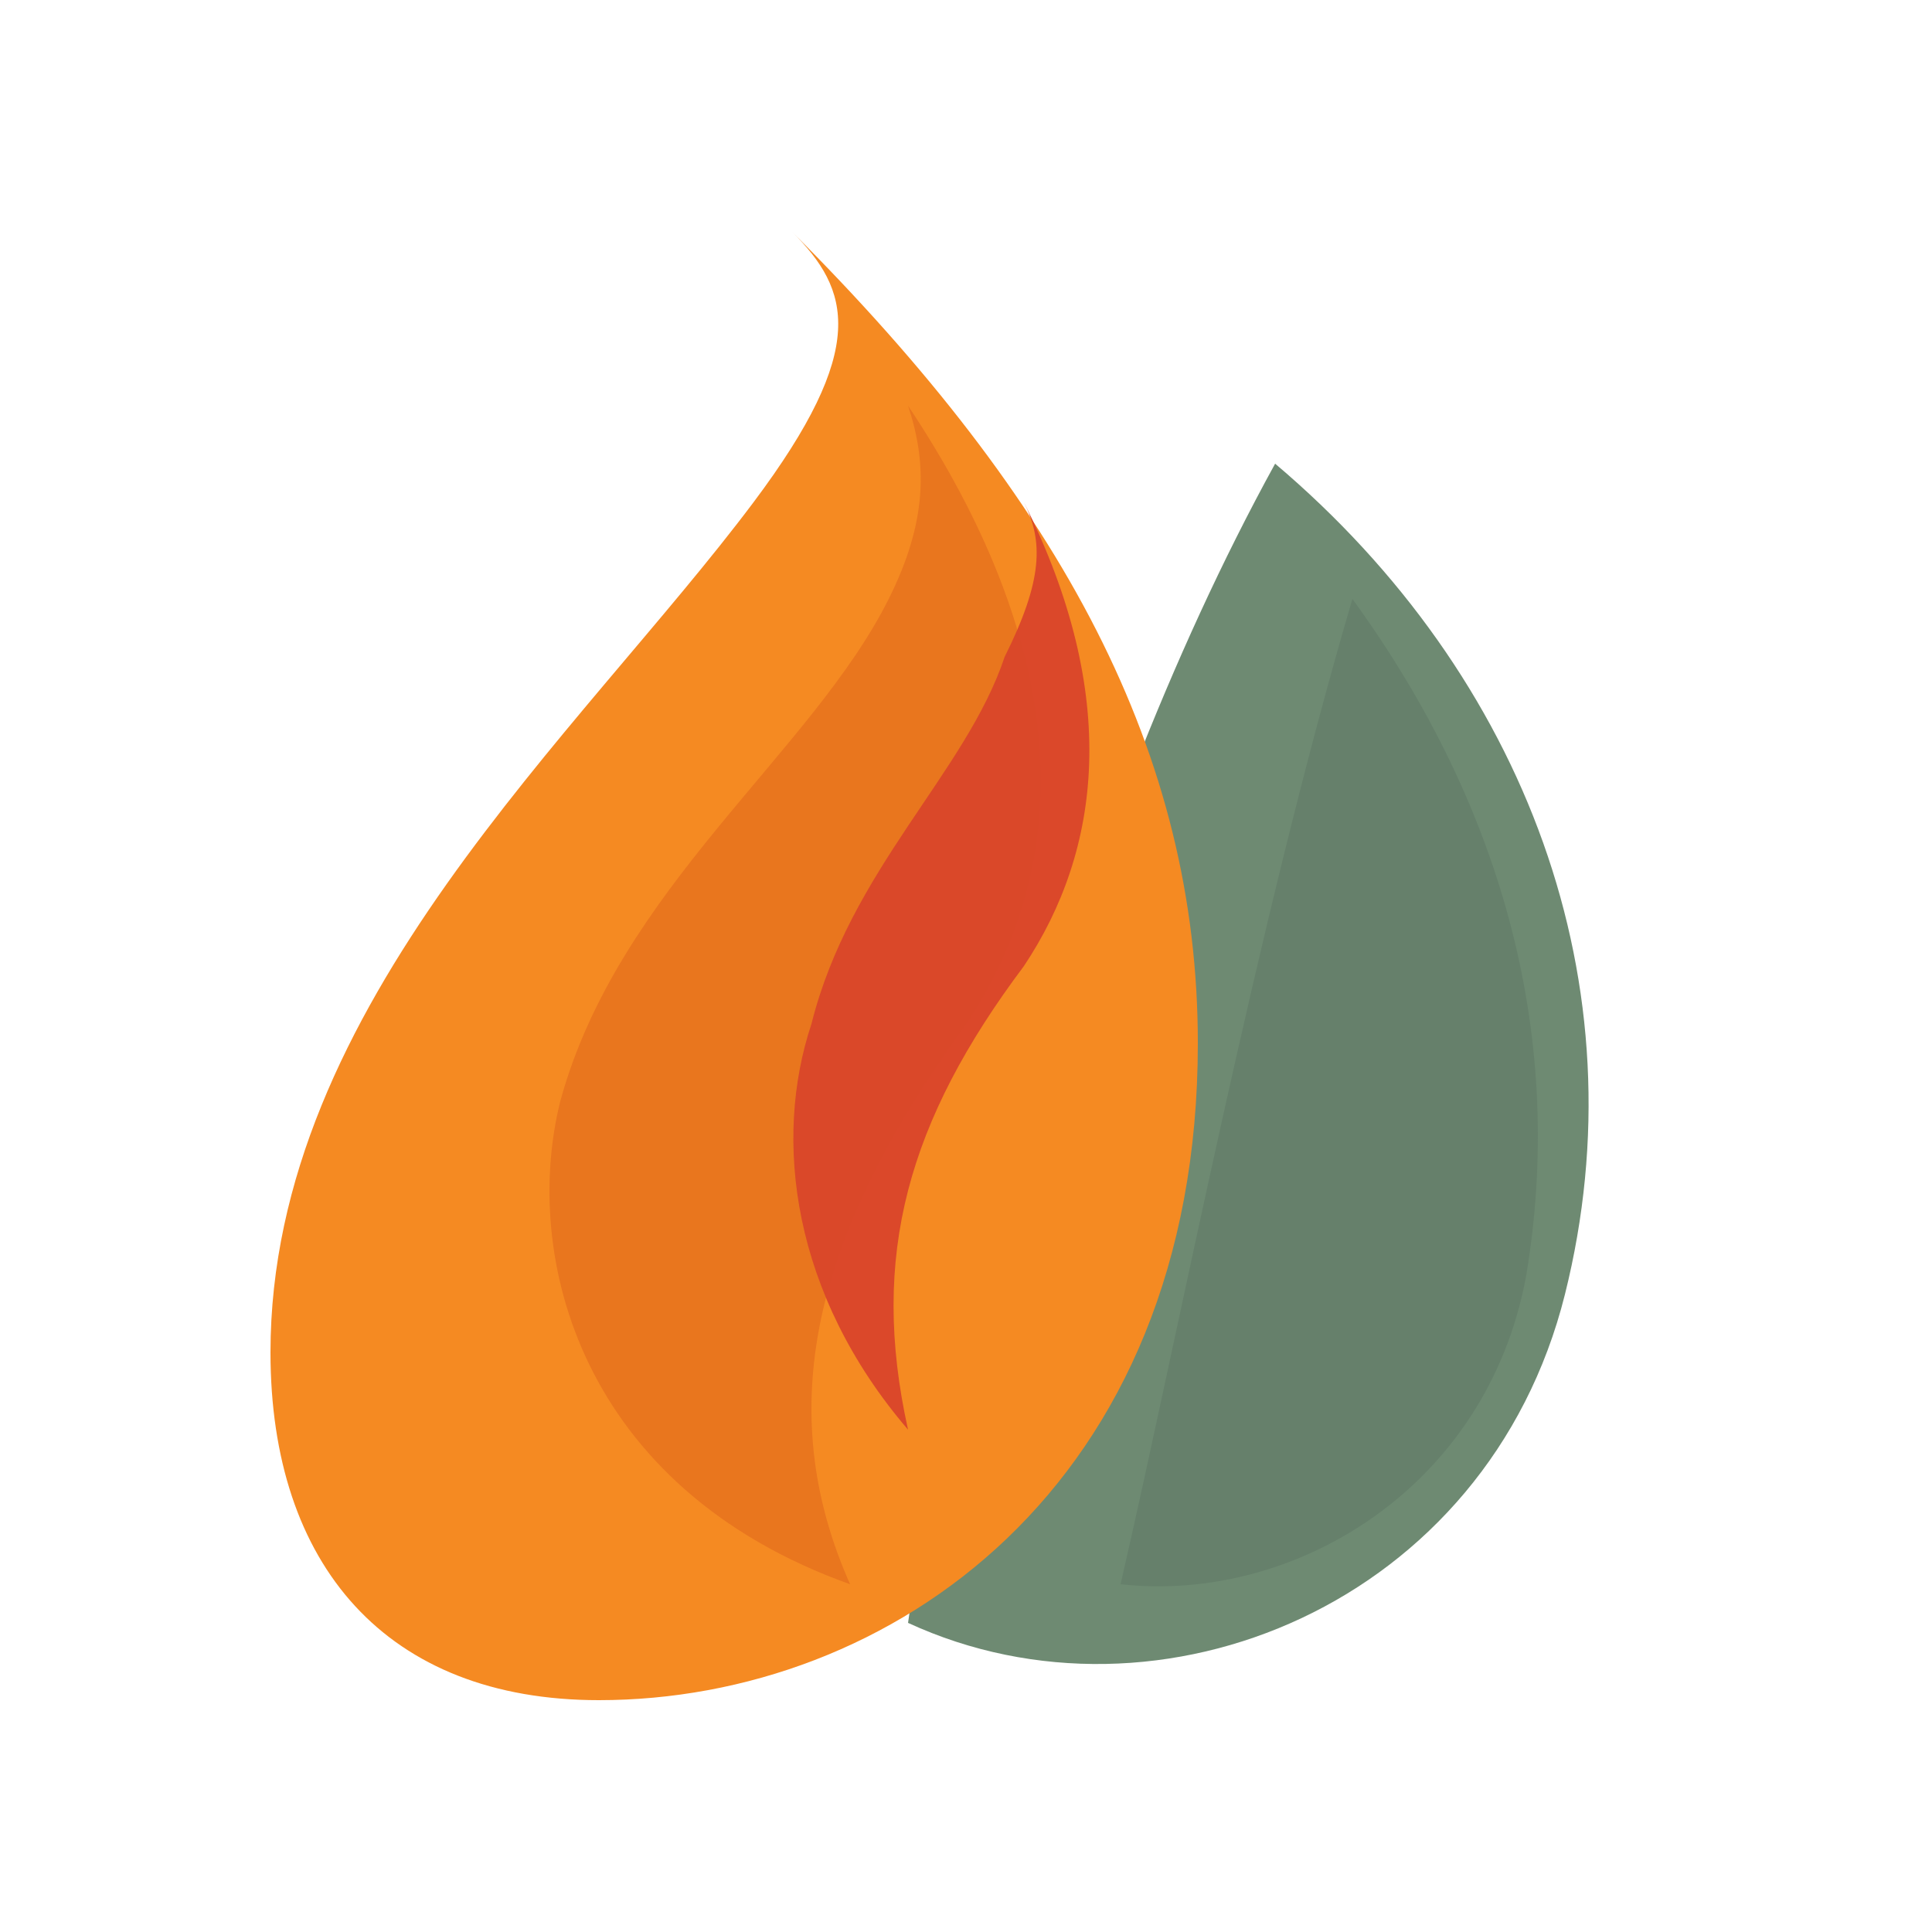
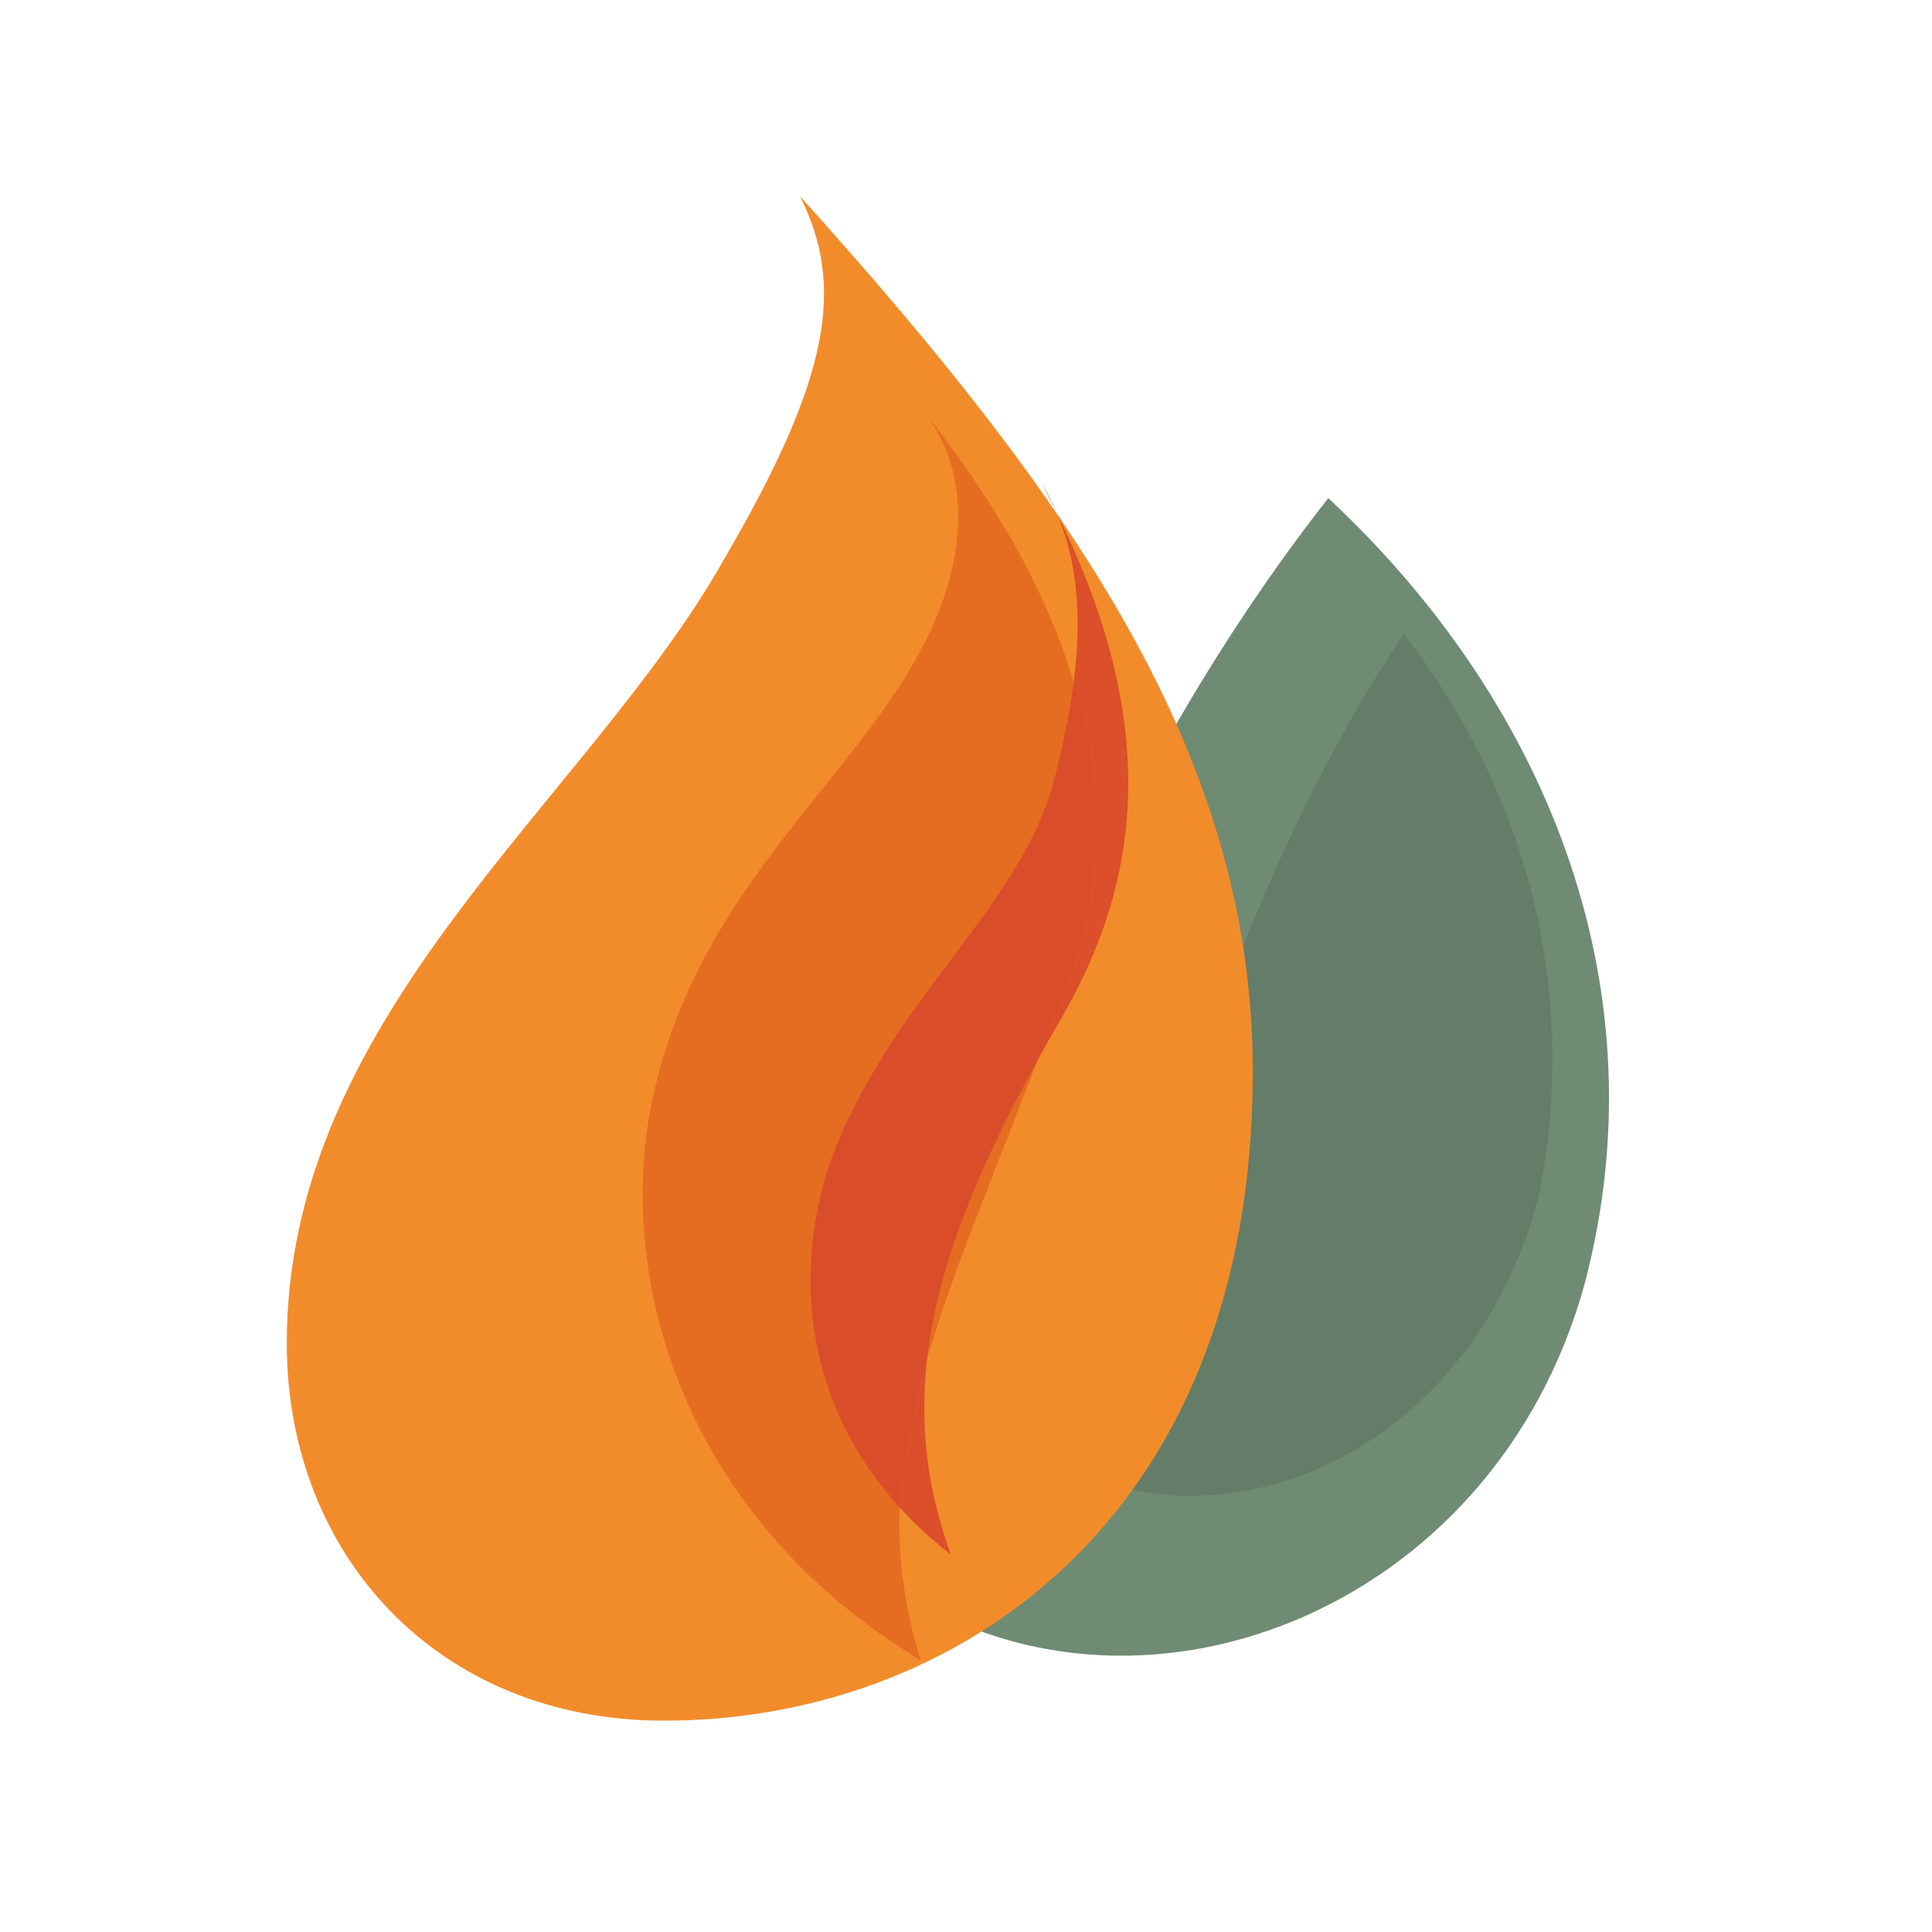
- <svg xmlns="http://www.w3.org/2000/svg" viewBox="0 0 100 100" role="img" aria-label="BetterCals">
-   <path d="M66 24 C79 35 85 51 81 67 C77 83 60 90 47 84 C49 70 55 44 66 24 Z" fill="#6E8A72" />
-   <path d="M70 31 C78 42 81 54 79 66 C77 77 67 83 58 82 C61 69 65 48 70 31 Z" fill="#5F7866" opacity="0.55" />
-   <path d="M41 12 C55 26 62 39 62 54 C62 77 46 88 31 88 C20 88 14 81 14 70 C14 52 30 38 39 26 C45 18 44 15 41 12 Z" fill="#F58A22" />
-   <path d="M47 21 C55 33 56 44 50 53 C42 64 40 73 44 82 C30 77 27 65 29 57 C32 46 42 39 46 31 C48 27 48 24 47 21 Z" fill="#E8731E" opacity="0.9" />
-   <path d="M53 26 C58 36 57 44 53 50 C47 58 45 65 47 74 C41 67 40 59 42 53 C44 45 50 40 52 34 C54 30 54 28 53 26 Z" fill="#D9452A" opacity="0.95" />
+ <svg xmlns="http://www.w3.org/2000/svg" viewBox="0 0 256 256" role="img" aria-label="BetterCals">
+   <path d="M176 66 C206 94 220 132 210 170 C198 214 150 232 118 210 C122 170 140 112 176 66 Z" fill="#6F8B73" />
+   <path d="M186 84 C203 106 209 132 204 158 C196 190 167 204 145 196 C151 165 162 120 186 84 Z" fill="#5E7865" opacity="0.7" />
+   <path d="M106 26 C142 66 166 100 166 142 C166 202 126 228 88 228 C58 228 38 206 38 178 C38 134 78 106 96 74 C110 50 112 38 106 26 Z" fill="#F28C2B" />
+   <path d="M122 54 C146 84 150 110 140 134 C124 176 114 194 122 220 C92 202 82 172 86 148 C92 114 120 100 126 76 C128 68 127 60 122 54 Z" fill="#E56B22" opacity="0.95" />
+   <path d="M138 64 C154 94 152 116 140 136 C124 164 118 184 126 206 C108 192 104 172 110 154 C118 132 136 120 140 102 C144 86 144 74 138 64 Z" fill="#D94A2A" opacity="0.92" />
</svg>
